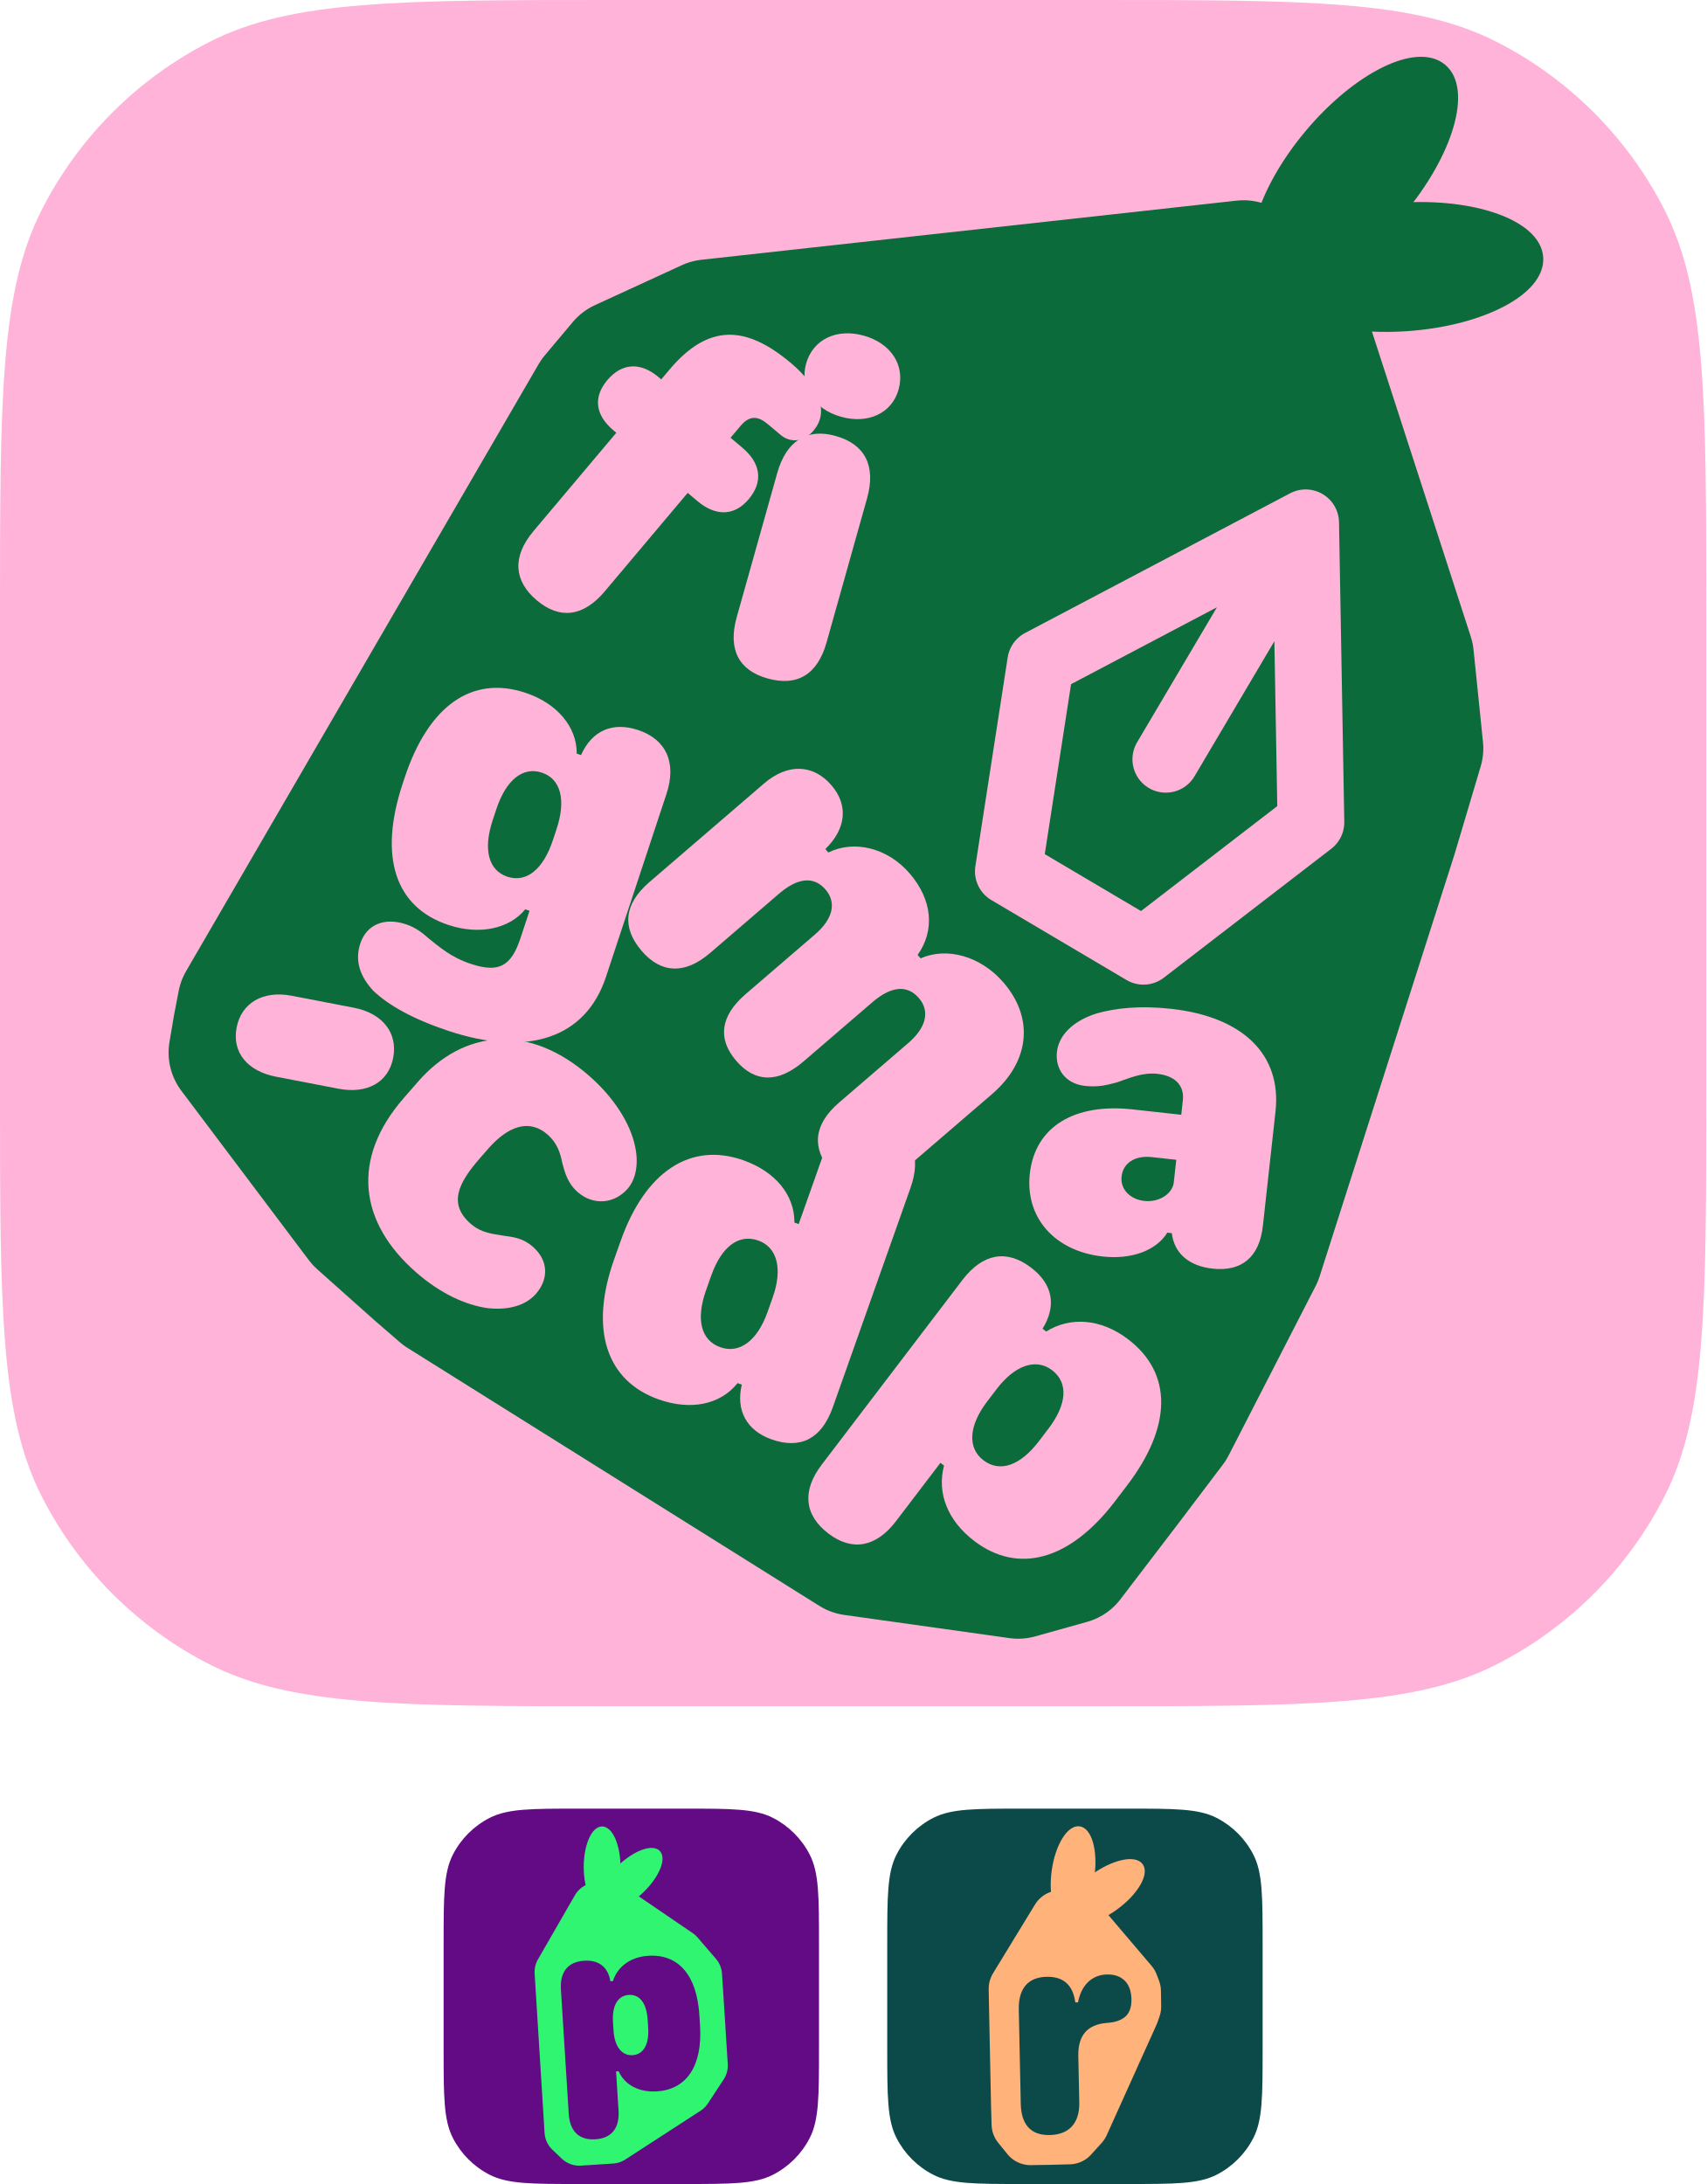
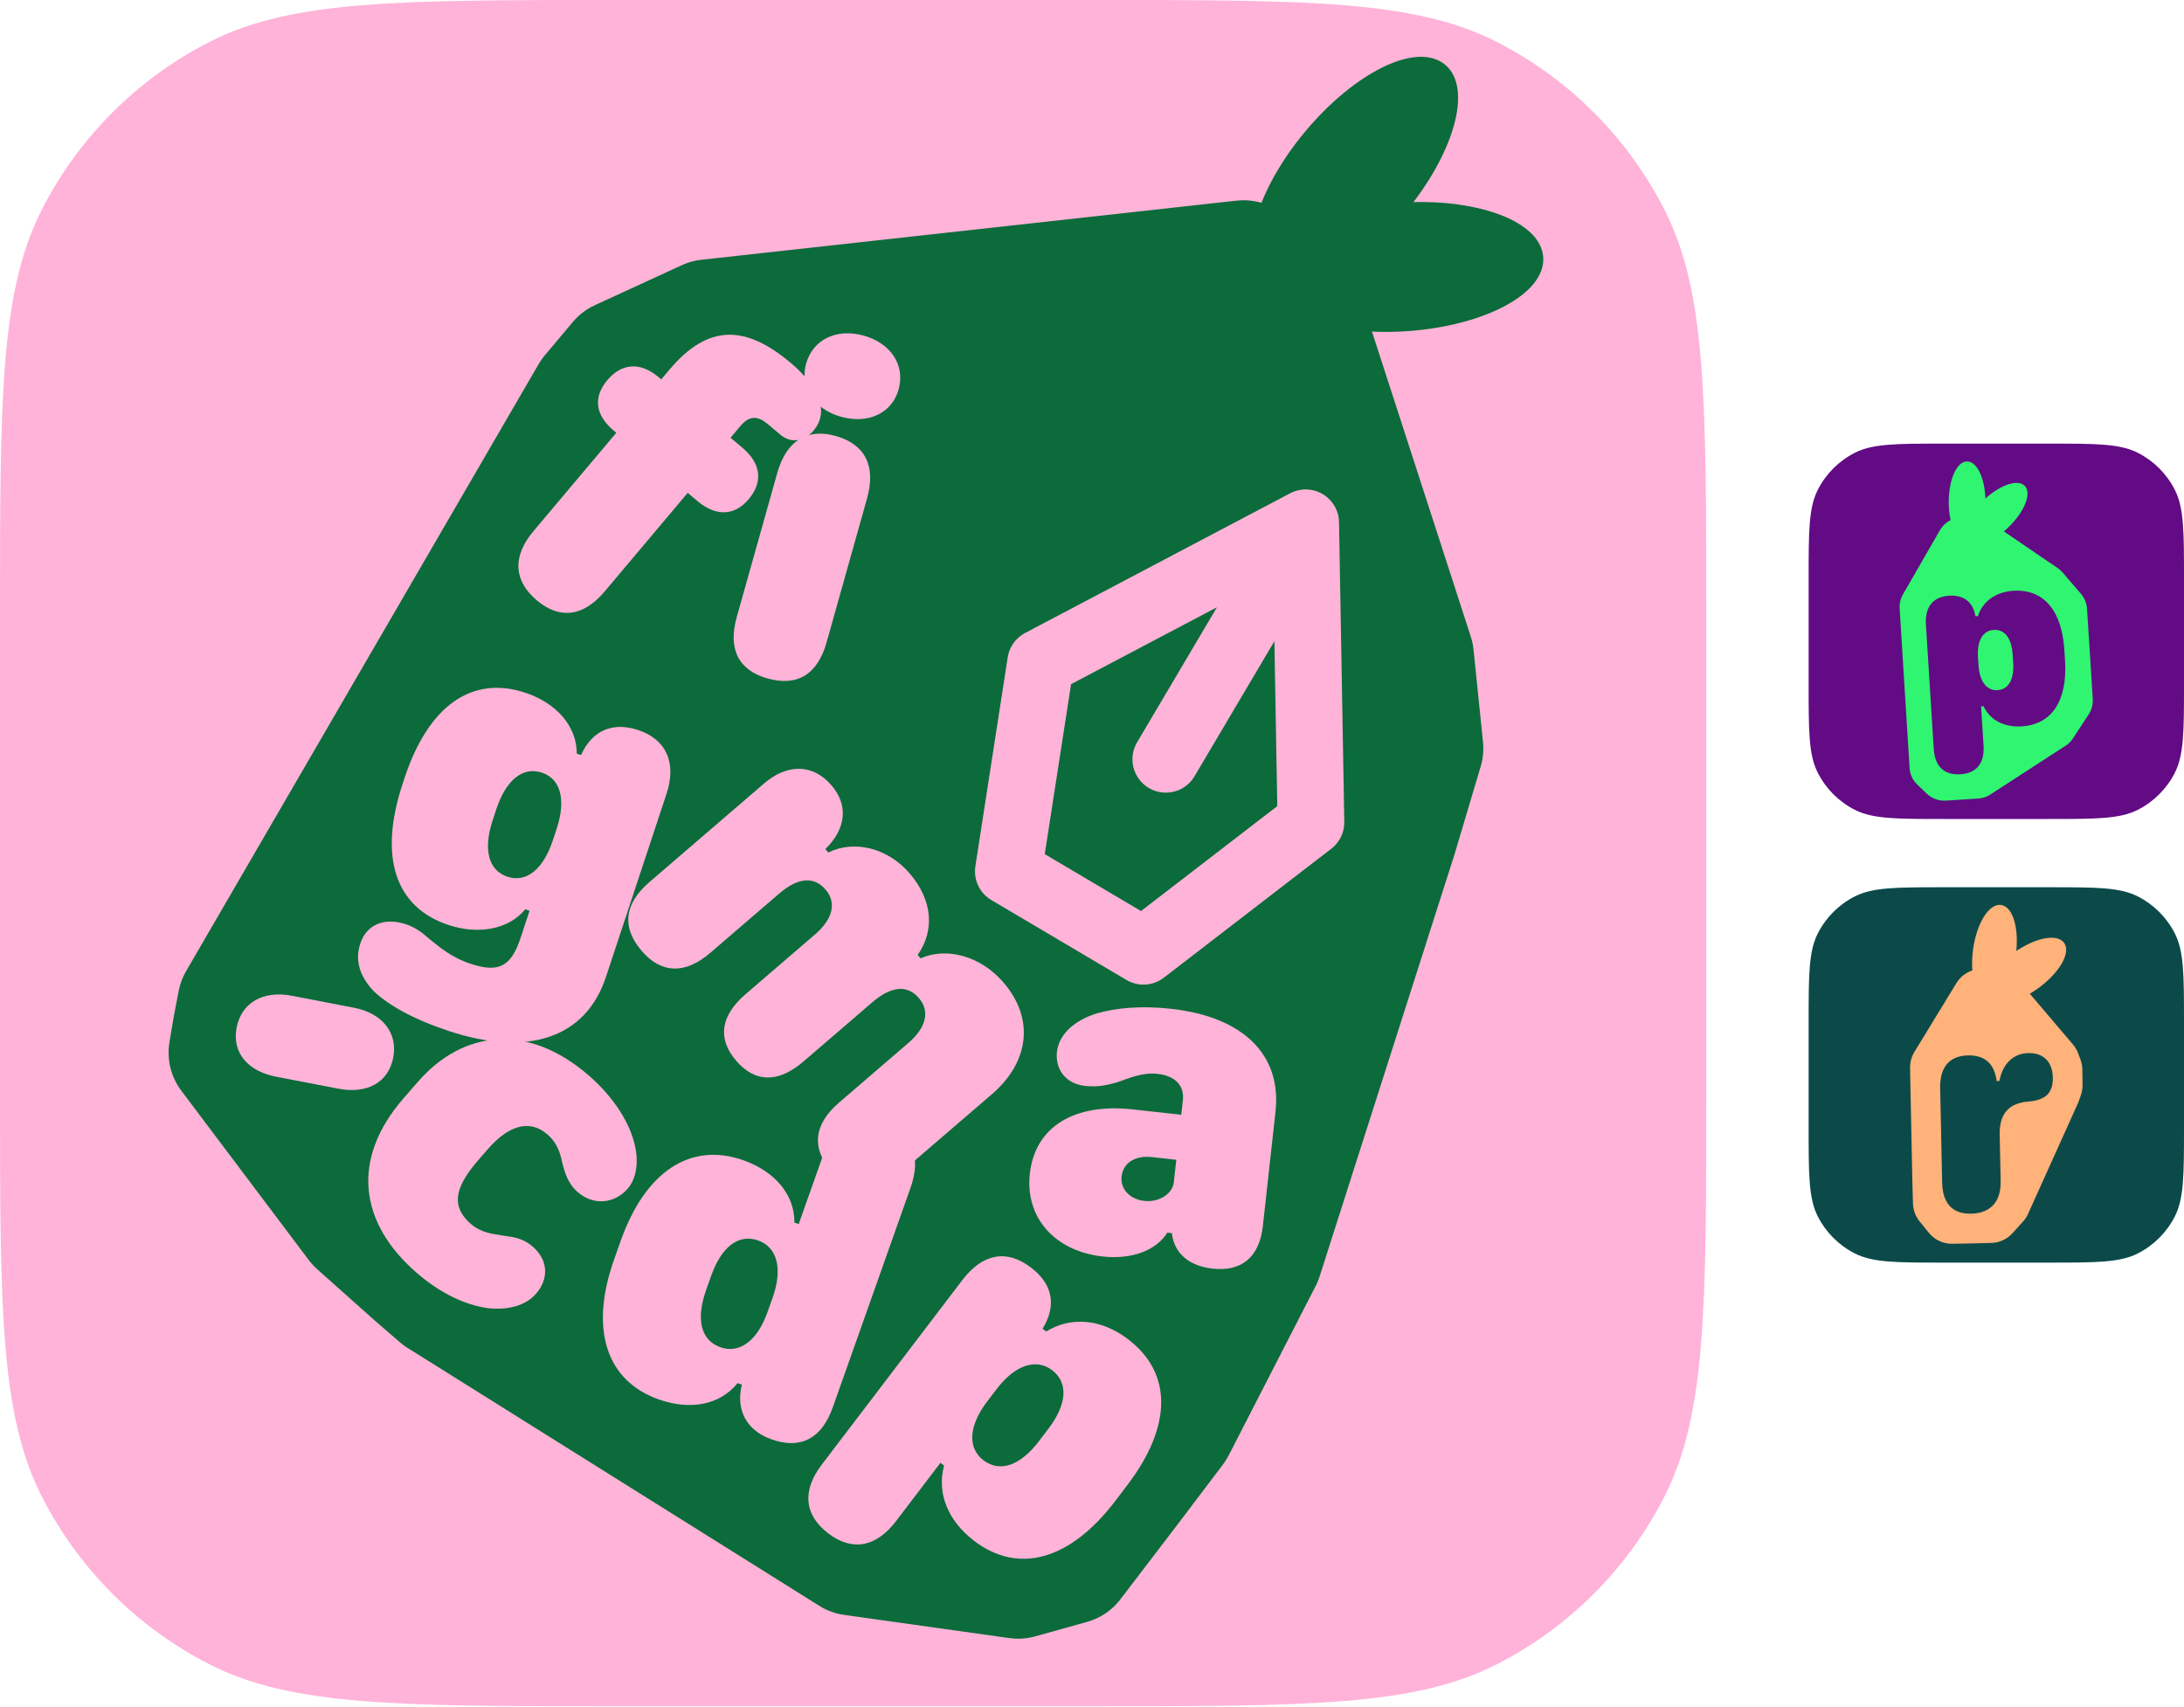
- <svg xmlns="http://www.w3.org/2000/svg" viewBox="0 0 200 256" width="200" height="256">
+ <svg xmlns="http://www.w3.org/2000/svg" viewBox="0 0 256 200" width="256" height="200">
  <path d="M327.68 0c64.518 0 96.777 0 121.42 12.556a115.2 115.2 0 0 1 50.344 50.344c12.556 24.643 12.556 56.902 12.556 121.42L512 327.68c0 64.518 0 96.777 -12.556 121.42a115.2 115.2 0 0 1 -50.344 50.344c-24.643 12.556 -56.902 12.556 -121.42 12.556L184.32 512c-64.518 0 -96.777 0 -121.42 -12.556a115.2 115.2 0 0 1 -50.344 -50.344c-12.556 -24.643 -12.556 -56.902 -12.556 -121.42L0 184.32c0 -64.518 0 -96.777 12.556 -121.42a115.2 115.2 0 0 1 50.344 -50.344c24.643 -12.556 56.902 -12.556 121.42 -12.556Z" transform="scale(0.390625)" fill="#FFB3D9" />
  <g transform="translate(-1.4 -15.2) scale(1.062) rotate(28 100 110)">
    <g opacity="1" fill="#0B6B3A" stroke="#0B6B3A">
      <path d="M43.4 157.1 L46.3 79.7 L47.3 75.0 L53.7 66.6 L102.8 33.1 L108.8 33.1 L139.4 62.7 L145.1 71.2 L147.1 81.1 L155.8 129.1 L156.1 150.1 L154.8 158.2 L153.1 168.5 L148.8 172.6 L131.5 178.9 L78.0 175.1 L74.5 174.3 L66.3 172.3 L45.1 162.4 L44.2 159.7 Z" stroke-width="14" stroke-linejoin="round" />
      <ellipse cx="105.8" cy="18.1" rx="6.6" ry="15.0" transform="rotate(12 105.8 33.1)" />
      <ellipse cx="105.8" cy="18.1" rx="6.6" ry="15.0" transform="rotate(58 105.8 33.1)" />
      <ellipse cx="105.8" cy="33.1" rx="9.0" ry="7.0" />
    </g>
    <path d="M0 -24 L16 2 L8 22 L-8 22 L-16 2 Z M0 -24 L0 4" transform="translate(121.1 81.1) rotate(2.6) scale(1.083)" fill="none" stroke="#FFB3D9" stroke-width="6.8" stroke-linejoin="round" stroke-linecap="round" />
    <g fill="#FFB3D9">
      <path d="M-8.8 -0.8C-8.8 2 -6.7 3.7 -3.5 3.7H3.5C6.7 3.7 8.8 2 8.8 -0.8C8.8 -3.6 6.7 -5.4 3.5 -5.4H-3.5C-6.7 -5.4 -8.8 -3.6 -8.8 -0.8Z" transform="translate(52.9 157.9) rotate(-17.1)" />
      <path d="M-12.6 0.6C-12.6 9.5 -7.3 14.2 1.1 14.2C4.7 14.2 7.6 13.3 9.6 12C11.5 10.7 12.6 9 12.6 7.3C12.6 5.2 11.3 3.6 8.9 3.6C7.5 3.6 6.6 4.2 5.7 4.8C4.7 5.4 3.7 6.2 2.1 6.2C-1.2 6.2 -1.9 3.8 -1.9 0.1V-1.3C-1.9 -4.6 -0.7 -6.8 2 -6.8C3.4 -6.8 4.4 -6.2 5.3 -5.5C6.2 -4.9 7.2 -4.2 8.7 -4.2C11 -4.2 12.6 -5.9 12.6 -8.1C12.6 -9.6 11.6 -11.1 10.1 -12.2C8.1 -13.7 4.9 -14.7 1.2 -14.7C-7.7 -14.7 -12.6 -9.4 -12.6 -1.8Z" transform="translate(76.6 160.2) rotate(13.1)" />
      <path d="M3.3 9H3.8C4.1 11.9 6 13.6 8.9 13.6C12.3 13.6 14.1 11.7 14.1 8V-17.7C14.1 -21.4 12.3 -23.3 8.9 -23.3C5.6 -23.3 3.8 -21.4 3.8 -17.7V-9.8H3.3C2.3 -12.7 -0.6 -14.4 -4.3 -14.4C-10.5 -14.4 -14.1 -9.6 -14.1 -1.5V0.7C-14.1 8.8 -10.5 13.6 -4.3 13.6C-0.6 13.6 2.3 11.9 3.3 9ZM-3.4 0.5V-1.2C-3.4 -4.6 -2.1 -6.6 0.2 -6.6C2.4 -6.6 3.8 -4.6 3.8 -1.2V0.5C3.8 3.9 2.4 5.9 0.2 5.9C-2.1 5.9 -3.4 3.9 -3.4 0.5Z" transform="translate(106.9 160.0) rotate(-8.5)" />
      <path d="M-3.8 17.1V9H-3.3C-2.1 11.9 0.7 13.6 4.4 13.6C10.5 13.6 14.1 8.9 14.1 0.7V-1.5C14.1 -9.7 10.6 -14.4 4.4 -14.4C0.6 -14.4 -2.2 -12.5 -3.3 -9.6H-3.8C-4.1 -12.6 -5.9 -14.2 -8.9 -14.2C-12.3 -14.2 -14.1 -12.2 -14.1 -8.5V17.1C-14.1 20.7 -12.3 22.7 -8.9 22.7C-5.6 22.7 -3.8 20.7 -3.8 17.1ZM-3.8 0.5V-1.2C-3.8 -4.6 -2.4 -6.6 -0.2 -6.6C2.1 -6.6 3.4 -4.6 3.4 -1.2V0.5C3.4 3.9 2.1 5.9 -0.2 5.9C-2.4 5.9 -3.8 3.9 -3.8 0.5Z" transform="translate(140.6 157.4) rotate(9.3)" />
      <path d="M3.2 8.3H3.7V11.5C3.7 14.8 2.6 15.9 -0.6 15.9C-3 15.9 -4.5 15.2 -5.9 14.7C-6.8 14.3 -7.7 14 -8.8 14C-11.3 14 -12.9 15.4 -12.9 17.6C-12.9 19.5 -11.9 21 -9.9 22.1C-7.8 23.1 -4.7 23.7 -0.6 23.7C8.6 23.7 14 19.7 14 12.6V-8.7C14 -12.3 12.1 -14.4 8.8 -14.4C5.9 -14.4 4 -12.8 3.7 -9.8H3.2C2.3 -12.6 -0.6 -14.4 -4.3 -14.4C-10.5 -14.4 -14 -9.7 -14 -1.3V-0.6C-14 7.9 -10.5 12.6 -4.3 12.6C-0.7 12.6 2.2 10.9 3.2 8.3ZM-3.3 0.1V-1.2C-3.3 -4.6 -2 -6.6 0.2 -6.6C2.4 -6.6 3.7 -4.6 3.7 -1.2V0.1C3.7 3.5 2.4 5.5 0.2 5.5C-2 5.5 -3.3 3.5 -3.3 0.1Z" transform="translate(61.7 125.6) rotate(-9.7)" />
      <path d="M21.2 8V-5.4C21.2 -10.9 17.9 -14.4 12.7 -14.4C8.8 -14.4 5.6 -12.2 4.7 -9.2H4.2C3.4 -12.4 0.7 -14.4 -3.2 -14.4C-6.9 -14.4 -10 -12.2 -10.8 -9.1H-11.3C-11.5 -12.3 -13.3 -14.2 -16.2 -14.2C-19.3 -14.2 -21.2 -12.1 -21.2 -8.7V8C-21.2 11.7 -19.4 13.6 -16 13.6C-12.7 13.6 -10.9 11.7 -10.9 8V-2C-10.9 -4.7 -9.9 -6.2 -7.9 -6.2C-6 -6.2 -4.9 -4.7 -4.9 -2.1V8C-4.9 11.7 -3.2 13.6 0 13.6C3.2 13.6 4.9 11.7 4.9 8V-2C4.9 -4.7 5.9 -6.2 7.9 -6.2C9.8 -6.2 10.9 -4.7 10.9 -2.1V8C10.9 11.7 12.7 13.6 16.1 13.6C19.4 13.6 21.2 11.7 21.2 8Z" transform="translate(99.6 124.4) rotate(21.3)" />
      <path d="M2.7 10.2H3.2C3.7 12.4 5.5 13.6 8.1 13.6C11.3 13.6 13.1 11.8 13.1 8.3V-4.4C13.1 -10.7 8.4 -14.4 0.4 -14.4C-3.1 -14.4 -5.7 -13.8 -7.7 -13C-10.4 -11.8 -11.6 -10 -11.6 -8.3C-11.6 -6.4 -10.3 -4.9 -8.1 -4.9C-6.6 -4.9 -5.6 -5.3 -4.6 -5.7C-3.3 -6.3 -2 -7.1 -0.3 -7.1C1.6 -7.1 2.8 -6.2 2.8 -4.5V-2.9H-2.6C-9.1 -2.9 -13.1 0.2 -13.1 5.4C-13.1 10.3 -9.4 13.6 -4.1 13.6C-0.9 13.6 1.7 12.3 2.7 10.2ZM-3 4.6C-3 3.1 -1.8 2.1 0.1 2.1H2.8V4.6C2.8 5.9 1.4 7 -0.2 7C-1.8 7 -3 6 -3 4.6Z" transform="translate(139.3 123.0) rotate(-21.7)" />
      <path d="M4.3 8V-6.2H5.7C8.4 -6.2 9.9 -7.6 9.9 -10C9.9 -12.5 8.4 -13.9 5.7 -13.9H4V-15.6C4 -17.2 4.8 -17.7 6.2 -17.7C6.8 -17.7 7.4 -17.7 8 -17.7C9.5 -17.7 10.5 -18.8 10.5 -20.4C10.5 -21.7 9.9 -22.8 8.6 -23.5C7.5 -24.1 5.9 -24.5 3.8 -24.5C-2.7 -24.5 -6 -22 -6 -15.3V-13.9H-6.4C-9.1 -13.9 -10.5 -12.4 -10.5 -10C-10.5 -7.6 -9.1 -6.2 -6.4 -6.2H-6V8C-6 11.7 -4.1 13.6 -0.8 13.6C2.5 13.6 4.3 11.7 4.3 8Z" transform="translate(55.0 89.4) rotate(12.1)" />
      <path d="M-5.3 -21C-5.3 -18.3 -3.1 -16.4 0 -16.4C3.1 -16.4 5.3 -18.3 5.3 -21C5.3 -23.8 3.1 -25.7 0 -25.7C-3.1 -25.7 -5.3 -23.8 -5.3 -21ZM5.2 8V-8.5C5.2 -12.2 3.4 -14.2 0 -14.2C-3.3 -14.2 -5.1 -12.2 -5.1 -8.5V8C-5.1 11.7 -3.3 13.6 0 13.6C3.4 13.6 5.2 11.7 5.2 8Z" transform="translate(75.0 84.9) rotate(-12.3)" />
    </g>
  </g>
-   <svg x="52.0" y="212" width="44" height="44" viewBox="0 0 200 200">
+   <svg x="212" y="52.0" width="44" height="44" viewBox="0 0 200 200">
    <path d="M327.68 0c64.518 0 96.777 0 121.42 12.556a115.2 115.2 0 0 1 50.344 50.344c12.556 24.643 12.556 56.902 12.556 121.42L512 327.68c0 64.518 0 96.777 -12.556 121.42a115.2 115.2 0 0 1 -50.344 50.344c-24.643 12.556 -56.902 12.556 -121.42 12.556L184.32 512c-64.518 0 -96.777 0 -121.42 -12.556a115.2 115.2 0 0 1 -50.344 -50.344c-12.556 -24.643 -12.556 -56.902 -12.556 -121.42L0 184.32c0 -64.518 0 -96.777 12.556 -121.42a115.2 115.2 0 0 1 50.344 -50.344c24.643 -12.556 56.902 -12.556 121.42 -12.556Z" transform="scale(0.390625)" fill="#620B85" />
    <g transform="translate(2.2 1.2) scale(0.960) rotate(-12 100 110)">
      <g opacity="1" fill="#30F570" stroke="#30F570">
        <path d="M54.3 169.7 L67.3 82.0 L94.8 51.4 L100.8 51.4 L133.8 85.9 L141.3 99.6 L138.1 121.5 L134.0 149.3 L122.7 160.5 L76.2 178.3 L67.3 177.0 L58.4 175.7 Z" stroke-width="28" stroke-linejoin="round" />
        <ellipse cx="97.8" cy="29.4" rx="9.7" ry="22.0" transform="rotate(12 97.8 51.4)" />
        <ellipse cx="97.8" cy="29.4" rx="9.7" ry="22.0" transform="rotate(58 97.8 51.4)" />
        <ellipse cx="97.8" cy="51.4" rx="16.0" ry="14.0" />
      </g>
      <path d="M-10.2 46V24.2H-8.8C-5.8 32.1 1.8 36.7 11.7 36.7C28.4 36.7 37.9 24 37.9 1.9V-4.1C37.9 -26.2 28.5 -38.7 11.7 -38.7C1.7 -38.7 -5.8 -33.7 -8.8 -25.9H-10.2C-11 -33.9 -15.9 -38.2 -24 -38.2C-33.1 -38.2 -37.9 -32.8 -37.9 -23V46C-37.9 55.8 -33.1 61.1 -24 61.1C-15 61.1 -10.2 55.8 -10.2 46ZM-10.2 1.3V-3.2C-10.2 -12.5 -6.5 -17.7 -0.5 -17.7C5.6 -17.7 9.1 -12.5 9.1 -3.2V1.3C9.1 10.4 5.6 15.8 -0.5 15.8C-6.5 15.8 -10.2 10.4 -10.2 1.3Z" transform="translate(100 120) rotate(8.4)" fill="#620B85" />
    </g>
  </svg>
-   <svg x="104.0" y="212" width="44" height="44" viewBox="0 0 200 200">
+   <svg x="212" y="104.0" width="44" height="44" viewBox="0 0 200 200">
    <path d="M327.68 0c64.518 0 96.777 0 121.42 12.556a115.2 115.2 0 0 1 50.344 50.344c12.556 24.643 12.556 56.902 12.556 121.42L512 327.68c0 64.518 0 96.777 -12.556 121.42a115.2 115.2 0 0 1 -50.344 50.344c-24.643 12.556 -56.902 12.556 -121.42 12.556L184.32 512c-64.518 0 -96.777 0 -121.42 -12.556a115.2 115.2 0 0 1 -50.344 -50.344c-12.556 -24.643 -12.556 -56.902 -12.556 -121.42L0 184.32c0 -64.518 0 -96.777 12.556 -121.42a115.2 115.2 0 0 1 50.344 -50.344c24.643 -12.556 56.902 -12.556 121.42 -12.556Z" transform="scale(0.390625)" fill="#0C4A4A" />
    <g transform="translate(-12.7 -2.8) scale(1.126) rotate(-4 100 110)">
      <g opacity="1" fill="#FFB27A" stroke="#FFB27A">
        <path d="M71.8 149.9 L72.2 140.2 L74.4 95.7 L74.9 85.9 L97.0 54.8 L103.0 54.8 L127.3 87.8 L128.2 90.8 L128.0 94.5 L127.8 98.1 L126.7 100.7 L99.5 151.3 L94.1 156.5 L85.0 156.1 L75.8 155.6 Z" stroke-width="28" stroke-linejoin="round" />
        <ellipse cx="100.0" cy="32.8" rx="9.7" ry="22.0" transform="rotate(12 100.0 54.8)" />
        <ellipse cx="100.0" cy="32.8" rx="9.7" ry="22.0" transform="rotate(58 100.0 54.8)" />
        <ellipse cx="100.0" cy="54.8" rx="16.0" ry="14.0" />
      </g>
      <path d="M1 21.6V-0.4C1 -10.1 5.5 -15.3 15.1 -15.8C19 -16 21.9 -17 23.9 -18.8C25.8 -20.6 26.7 -23.3 26.7 -26.8C26.7 -30.5 25.7 -33.5 23.8 -35.5C21.8 -37.6 19 -38.7 15.4 -38.7C8.2 -38.7 3.1 -33.9 1.4 -25.8H0.1C-0.8 -34 -5.2 -38.2 -13.2 -38.2C-22.1 -38.2 -26.7 -32.8 -26.7 -23V21.6C-26.7 31.3 -22.4 36.7 -13.3 36.7C-4.1 36.7 1 31.3 1 21.6Z" transform="translate(100 120) rotate(2.8)" fill="#0C4A4A" />
    </g>
  </svg>
</svg>
